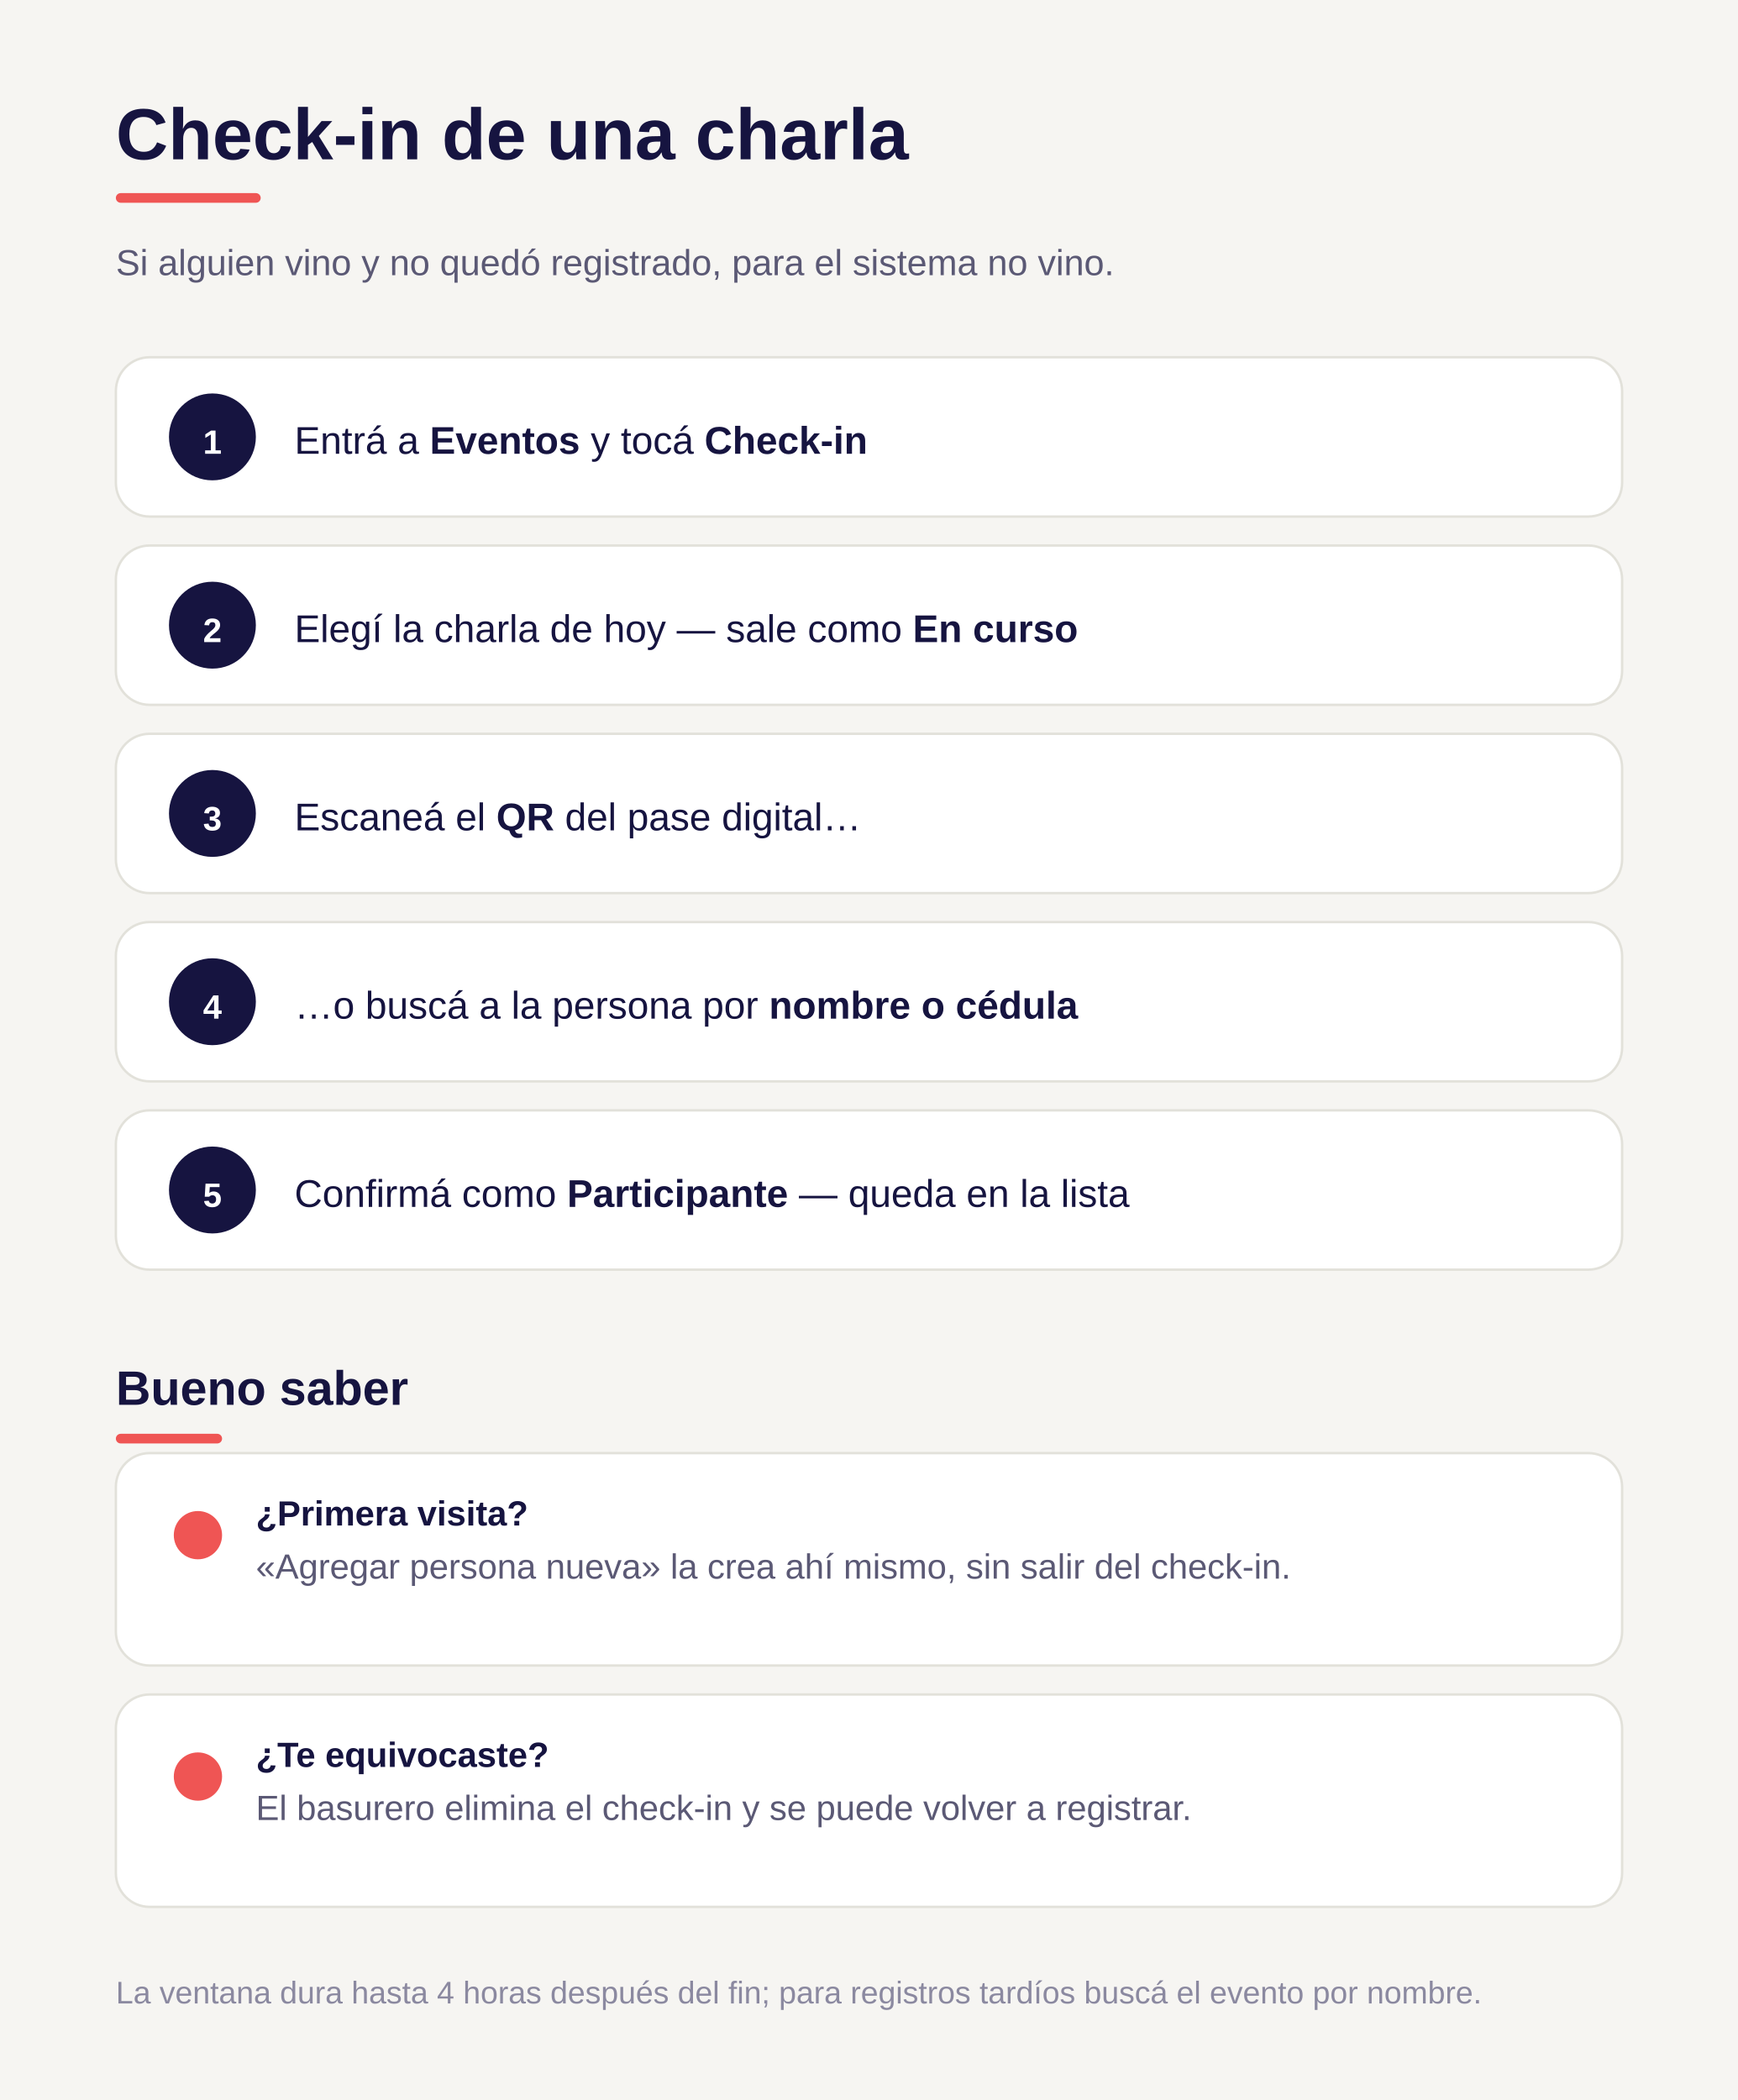
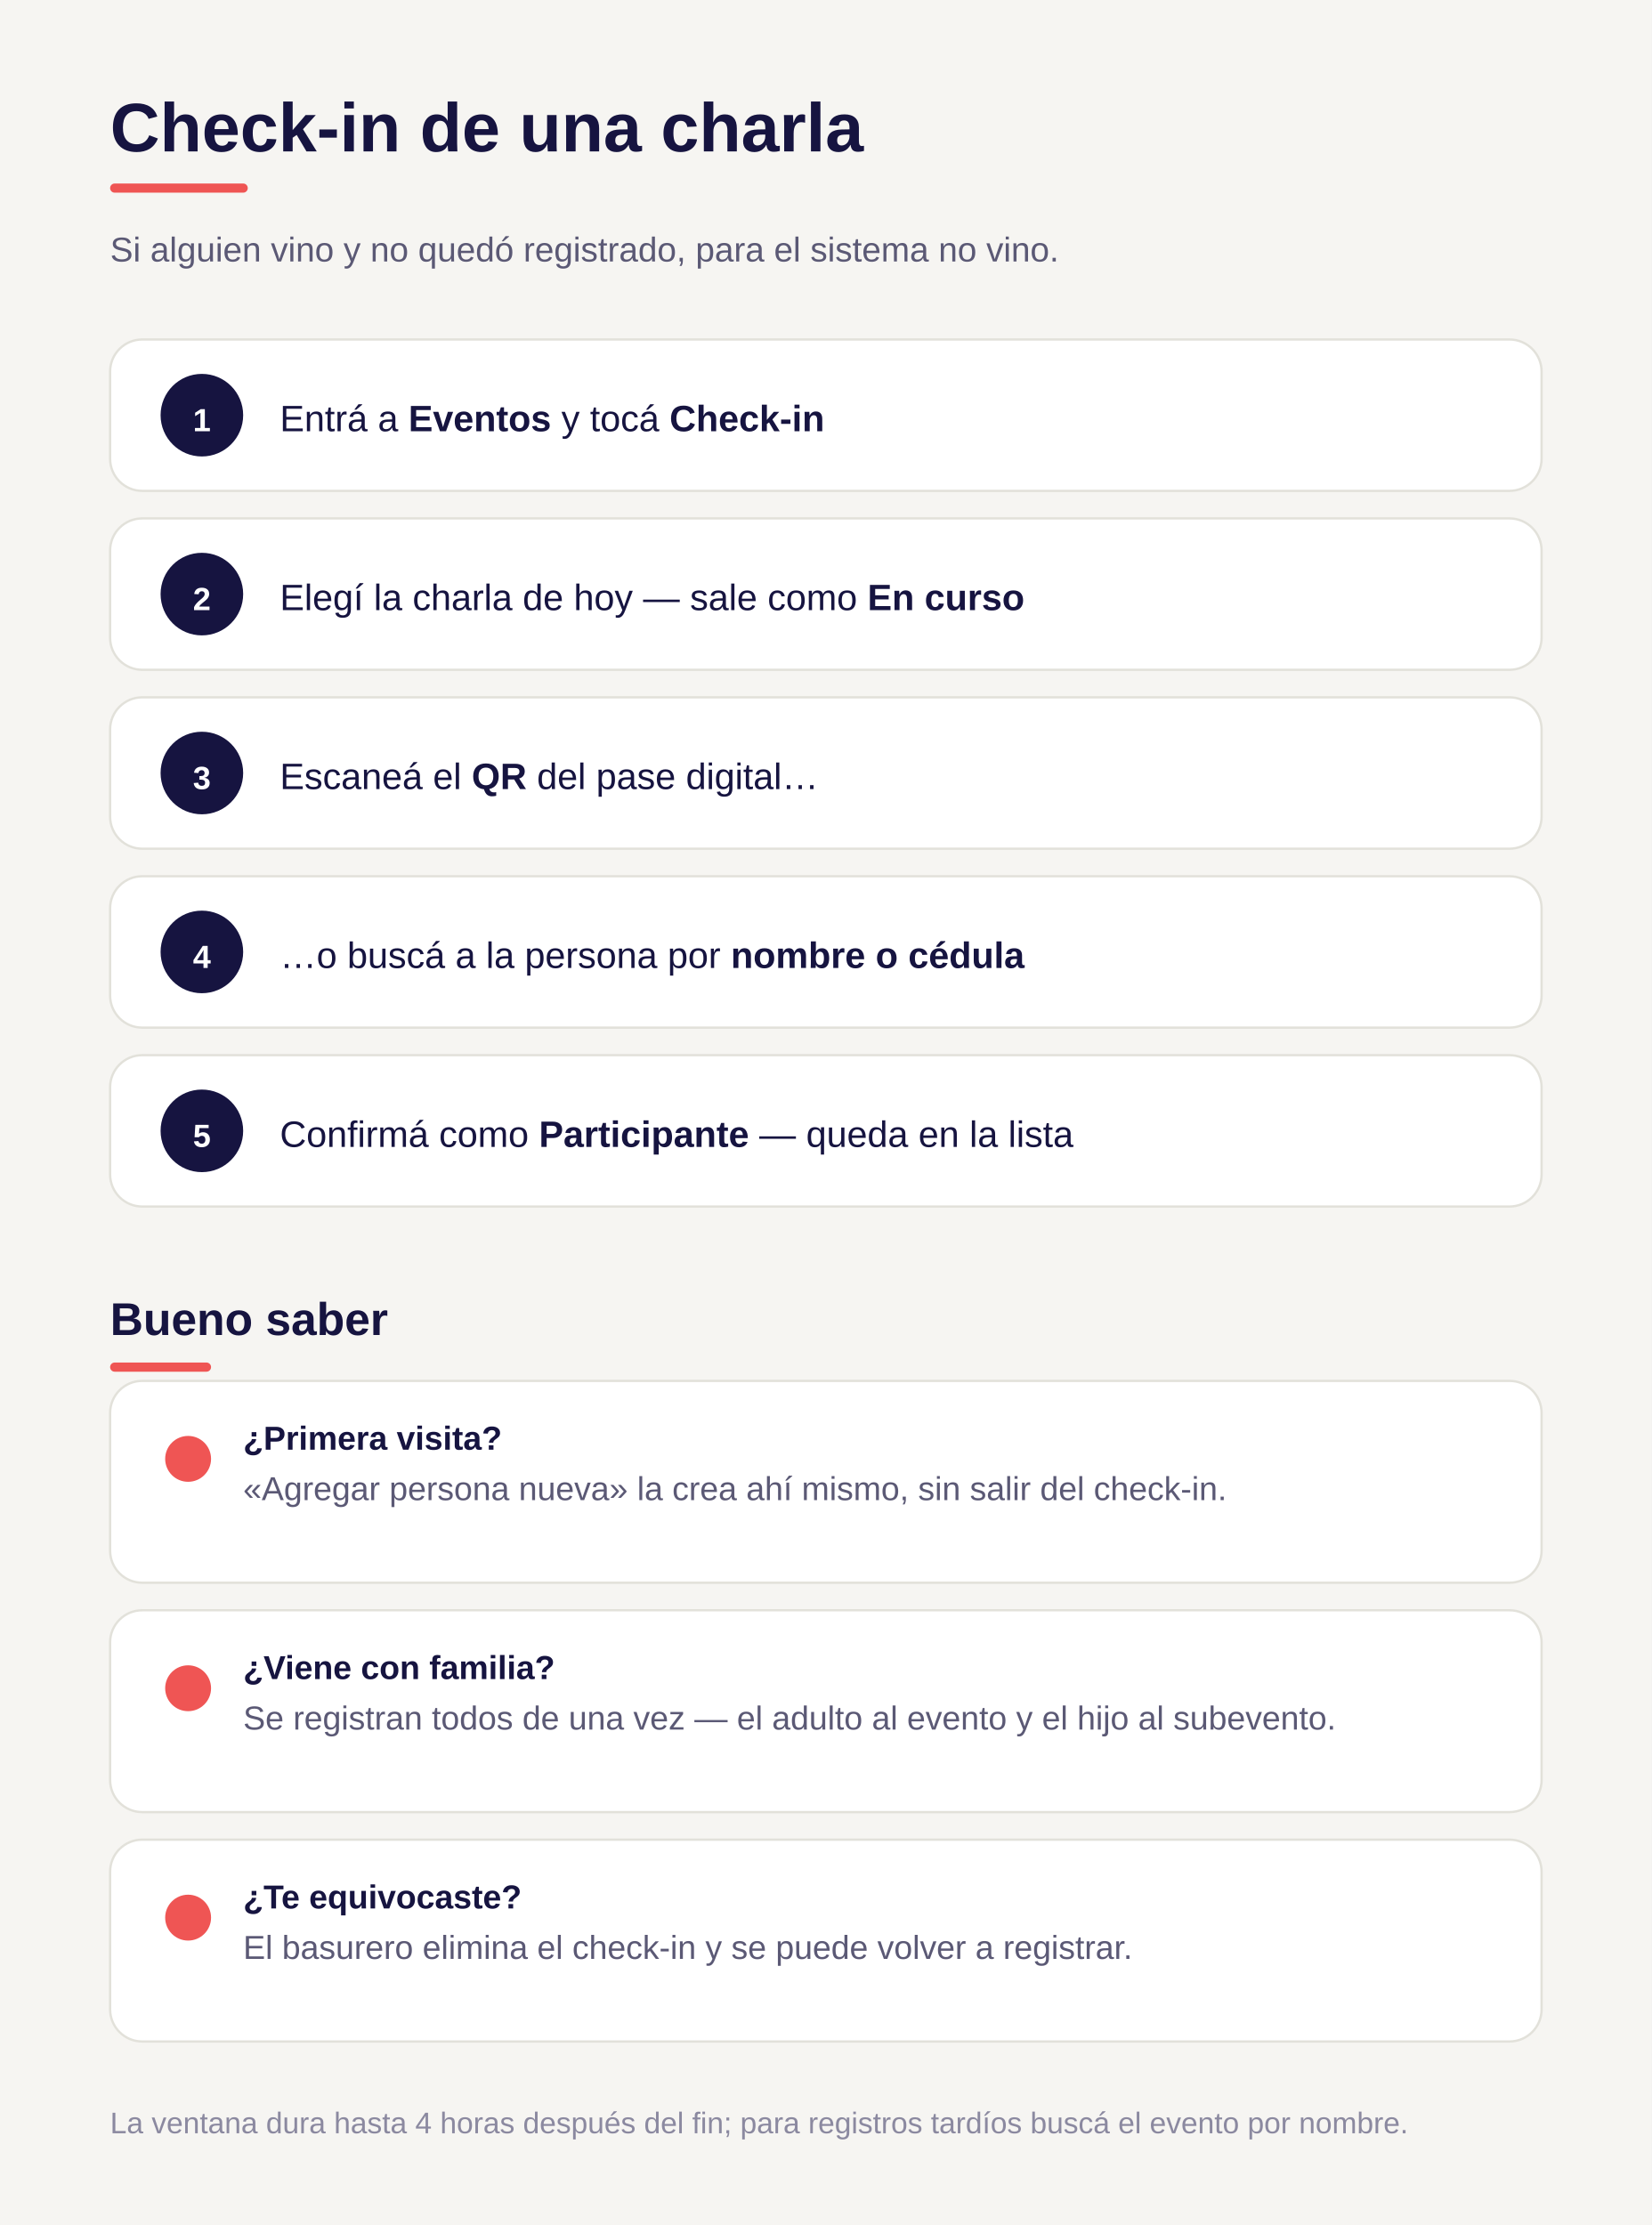
- <svg xmlns="http://www.w3.org/2000/svg" viewBox="0 0 720 870" role="img" aria-labelledby="t-ci d-ci" font-family="Arial, Helvetica, sans-serif">
-   <rect width="720" height="870" fill="#F6F5F2" />
+ <svg xmlns="http://www.w3.org/2000/svg" viewBox="0 0 720 970" role="img" aria-labelledby="t-ci d-ci" font-family="Arial, Helvetica, sans-serif">
+   <rect width="720" height="970" fill="#F6F5F2" />
  <text x="48" y="66" font-size="30" font-weight="bold" fill="#161440">Check-in de una charla</text>
  <rect x="48" y="80" width="60" height="4" rx="2" fill="#EF5554" />
  <text x="48" y="114" font-size="15" fill="#5B5975">Si alguien vino y no quedó registrado, para el sistema no vino.</text>
  <g font-size="16">
    <rect x="48" y="148" width="624" height="66" rx="14" fill="#FFFFFF" stroke="#E2E1DA" />
    <circle cx="88" cy="181" r="18" fill="#161440" />
    <text x="88" y="188" font-size="14" font-weight="bold" fill="#FFFFFF" text-anchor="middle">1</text>
    <text x="122" y="188" fill="#161440">Entrá a <tspan font-weight="bold">Eventos</tspan> y tocá <tspan font-weight="bold">Check-in</tspan>
    </text>
    <rect x="48" y="226" width="624" height="66" rx="14" fill="#FFFFFF" stroke="#E2E1DA" />
    <circle cx="88" cy="259" r="18" fill="#161440" />
    <text x="88" y="266" font-size="14" font-weight="bold" fill="#FFFFFF" text-anchor="middle">2</text>
    <text x="122" y="266" fill="#161440">Elegí la charla de hoy — sale como <tspan font-weight="bold">En curso</tspan>
    </text>
    <rect x="48" y="304" width="624" height="66" rx="14" fill="#FFFFFF" stroke="#E2E1DA" />
    <circle cx="88" cy="337" r="18" fill="#161440" />
    <text x="88" y="344" font-size="14" font-weight="bold" fill="#FFFFFF" text-anchor="middle">3</text>
    <text x="122" y="344" fill="#161440">Escaneá el <tspan font-weight="bold">QR</tspan> del pase digital…</text>
    <rect x="48" y="382" width="624" height="66" rx="14" fill="#FFFFFF" stroke="#E2E1DA" />
    <circle cx="88" cy="415" r="18" fill="#161440" />
    <text x="88" y="422" font-size="14" font-weight="bold" fill="#FFFFFF" text-anchor="middle">4</text>
    <text x="122" y="422" fill="#161440">…o buscá a la persona por <tspan font-weight="bold">nombre o cédula</tspan>
    </text>
    <rect x="48" y="460" width="624" height="66" rx="14" fill="#FFFFFF" stroke="#E2E1DA" />
    <circle cx="88" cy="493" r="18" fill="#161440" />
    <text x="88" y="500" font-size="14" font-weight="bold" fill="#FFFFFF" text-anchor="middle">5</text>
    <text x="122" y="500" fill="#161440">Confirmá como <tspan font-weight="bold">Participante</tspan> — queda en la lista</text>
  </g>
  <text x="48" y="582" font-size="20" font-weight="bold" fill="#161440">Bueno saber</text>
  <rect x="48" y="594" width="44" height="4" rx="2" fill="#EF5554" />
  <g font-size="14.5">
    <rect x="48" y="602" width="624" height="88" rx="14" fill="#FFFFFF" stroke="#E2E1DA" />
    <circle cx="82" cy="636" r="10" fill="#EF5554" />
    <text x="106" y="632" font-weight="bold" fill="#161440">¿Primera visita?</text>
    <text x="106" y="654" fill="#5B5975">«Agregar persona nueva» la crea ahí mismo, sin salir del check-in.</text>
    <rect x="48" y="702" width="624" height="88" rx="14" fill="#FFFFFF" stroke="#E2E1DA" />
    <circle cx="82" cy="736" r="10" fill="#EF5554" />
-     <text x="106" y="732" font-weight="bold" fill="#161440">¿Te equivocaste?</text>
-     <text x="106" y="754" fill="#5B5975">El basurero elimina el check-in y se puede volver a registrar.</text>
+     <text x="106" y="732" font-weight="bold" fill="#161440">¿Viene con familia?</text>
+     <text x="106" y="754" fill="#5B5975">Se registran todos de una vez — el adulto al evento y el hijo al subevento.</text>
+     <rect x="48" y="802" width="624" height="88" rx="14" fill="#FFFFFF" stroke="#E2E1DA" />
+     <circle cx="82" cy="836" r="10" fill="#EF5554" />
+     <text x="106" y="832" font-weight="bold" fill="#161440">¿Te equivocaste?</text>
+     <text x="106" y="854" fill="#5B5975">El basurero elimina el check-in y se puede volver a registrar.</text>
  </g>
-   <text x="48" y="830" font-size="13" fill="#8B89A0">La ventana dura hasta 4 horas después del fin; para registros tardíos buscá el evento por nombre.</text>
+   <text x="48" y="930" font-size="13" fill="#8B89A0">La ventana dura hasta 4 horas después del fin; para registros tardíos buscá el evento por nombre.</text>
</svg>
